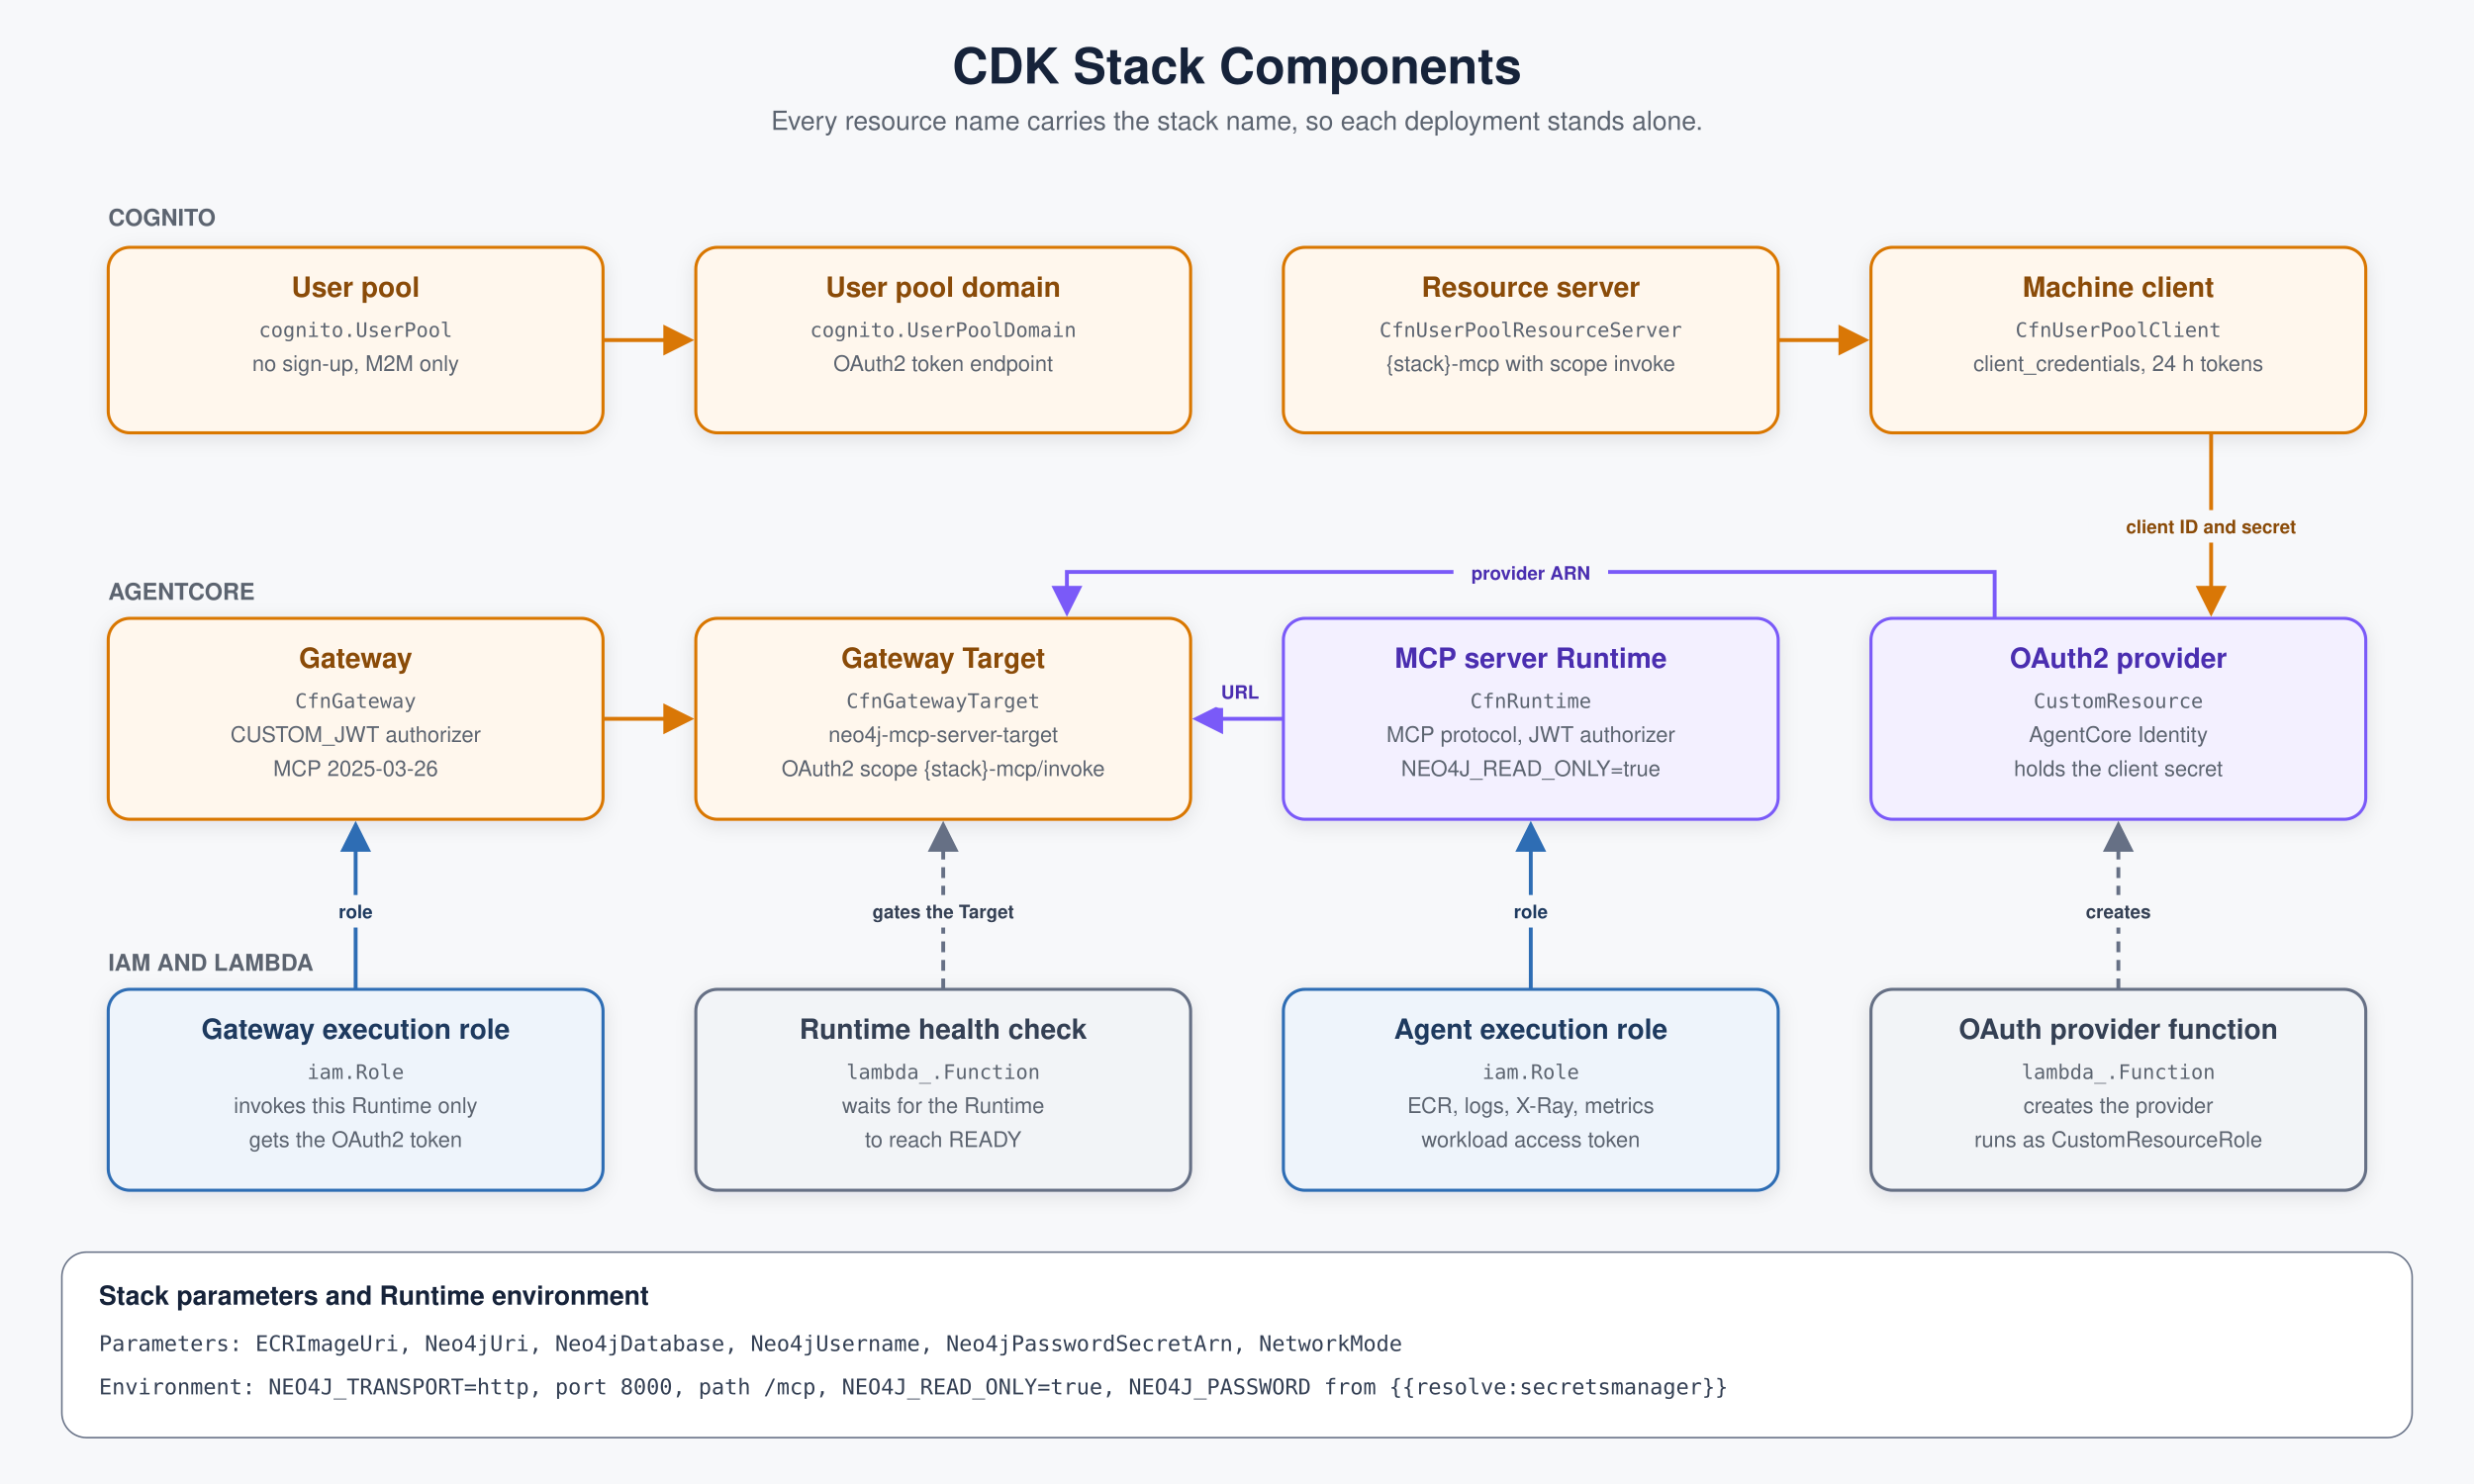
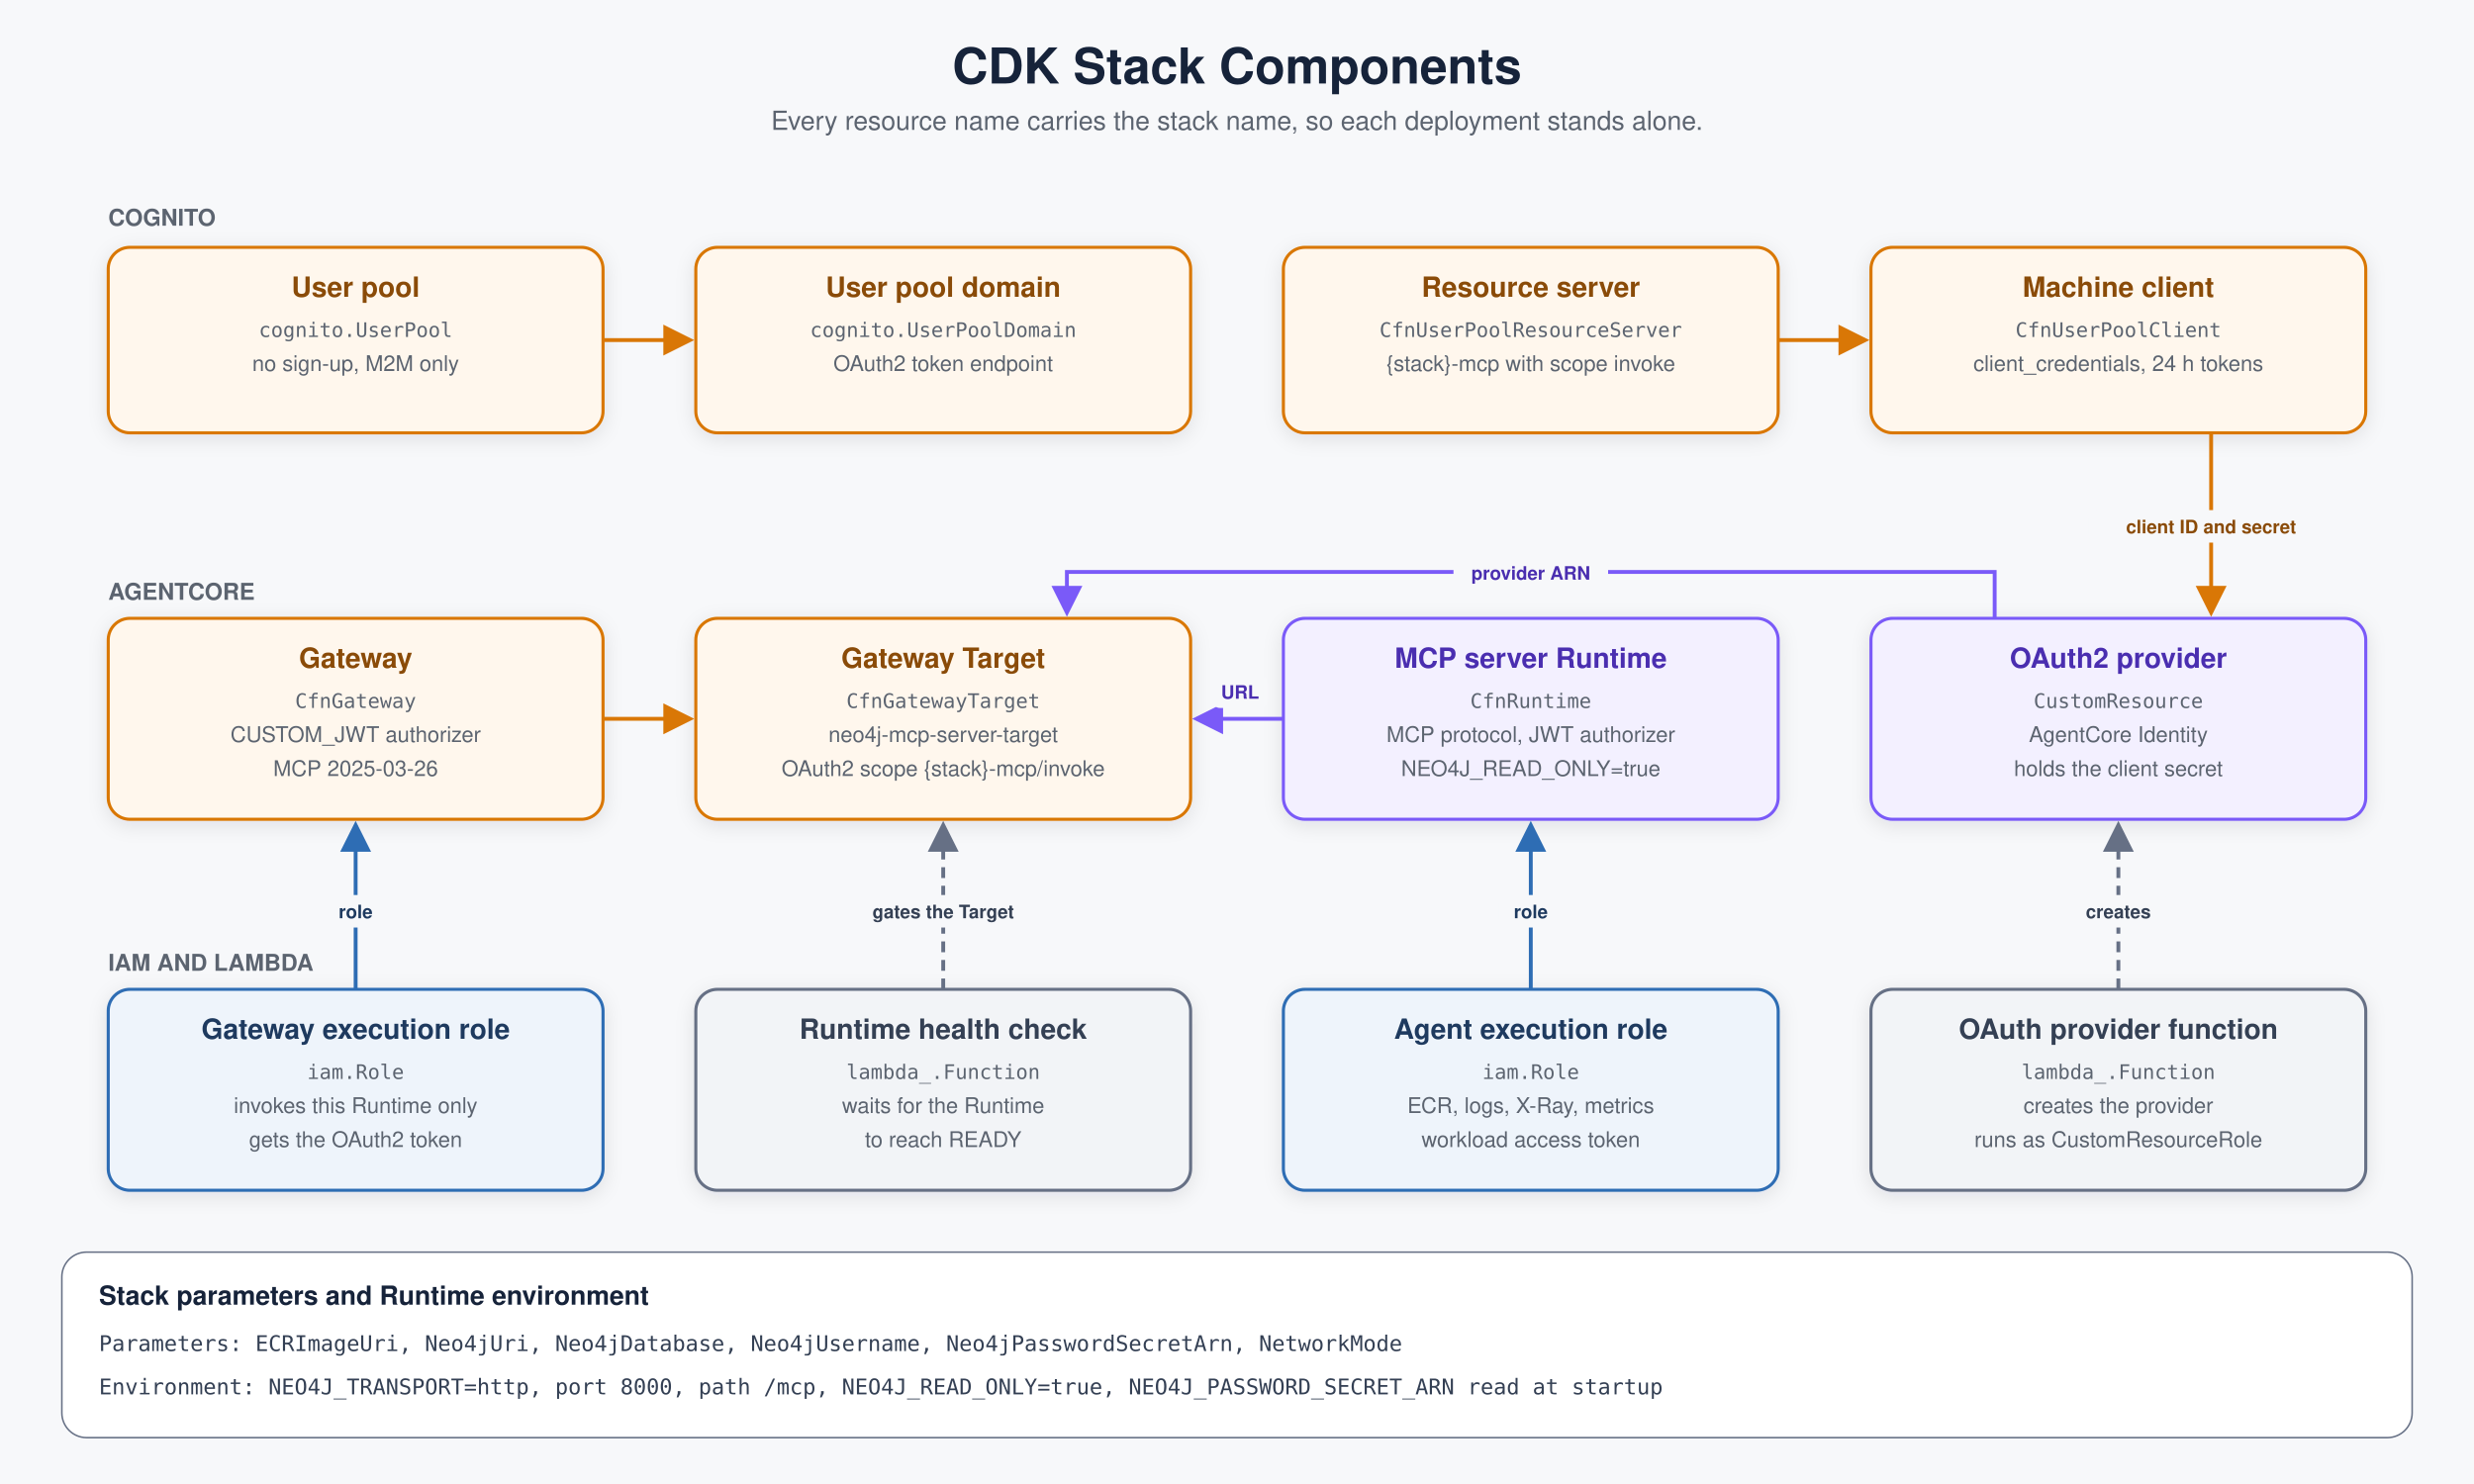
<svg xmlns="http://www.w3.org/2000/svg" width="1600" height="960" viewBox="0 0 1600 960" font-family="'Helvetica Neue', Helvetica, Arial, sans-serif">
  <defs>
    <filter id="shadow" x="-15%" y="-20%" width="130%" height="150%">
      <feDropShadow dx="0" dy="3" stdDeviation="6" flood-color="#101828" flood-opacity="0.10" />
    </filter>
    <marker id="a-blue" viewBox="0 0 10 10" refX="8.5" refY="5" markerWidth="8" markerHeight="8" orient="auto-start-reverse">
      <path d="M0,0 L10,5 L0,10 Z" fill="#2E6DB4" />
    </marker>
    <marker id="a-teal" viewBox="0 0 10 10" refX="8.5" refY="5" markerWidth="8" markerHeight="8" orient="auto-start-reverse">
      <path d="M0,0 L10,5 L0,10 Z" fill="#008C72" />
    </marker>
    <marker id="a-orange" viewBox="0 0 10 10" refX="8.5" refY="5" markerWidth="8" markerHeight="8" orient="auto-start-reverse">
      <path d="M0,0 L10,5 L0,10 Z" fill="#D97706" />
    </marker>
    <marker id="a-purple" viewBox="0 0 10 10" refX="8.5" refY="5" markerWidth="8" markerHeight="8" orient="auto-start-reverse">
      <path d="M0,0 L10,5 L0,10 Z" fill="#7A5AF8" />
    </marker>
    <marker id="a-pink" viewBox="0 0 10 10" refX="8.5" refY="5" markerWidth="8" markerHeight="8" orient="auto-start-reverse">
      <path d="M0,0 L10,5 L0,10 Z" fill="#C11574" />
    </marker>
    <marker id="a-slate" viewBox="0 0 10 10" refX="8.5" refY="5" markerWidth="8" markerHeight="8" orient="auto-start-reverse">
      <path d="M0,0 L10,5 L0,10 Z" fill="#667085" />
    </marker>
  </defs>
  <rect width="1600" height="960" fill="#F7F8FA" />
  <text x="800" y="54" text-anchor="middle" font-size="32" font-weight="700" fill="#16233A">CDK Stack Components</text>
  <text x="800" y="84" text-anchor="middle" font-size="17" fill="#5C6470">Every resource name carries the stack name, so each deployment stands alone.</text>
  <text x="70" y="146" font-size="15" font-weight="700" fill="#5C6470" text-anchor="start">COGNITO</text>
  <rect x="70" y="160" width="320" height="120" rx="14" fill="#FFF7ED" stroke="#D97706" stroke-width="2" filter="url(#shadow)" />
  <text x="230.0" y="192" font-size="18" font-weight="700" fill="#8A4B08" text-anchor="middle">User pool</text>
  <text x="230.0" y="218" font-size="13" font-weight="400" fill="#5C6470" text-anchor="middle" font-family="Menlo, Consolas, monospace">cognito.UserPool</text>
  <text x="230.0" y="240" font-size="14" font-weight="400" fill="#5C6470" text-anchor="middle">no sign-up, M2M only</text>
  <rect x="450" y="160" width="320" height="120" rx="14" fill="#FFF7ED" stroke="#D97706" stroke-width="2" filter="url(#shadow)" />
  <text x="610.0" y="192" font-size="18" font-weight="700" fill="#8A4B08" text-anchor="middle">User pool domain</text>
  <text x="610.0" y="218" font-size="13" font-weight="400" fill="#5C6470" text-anchor="middle" font-family="Menlo, Consolas, monospace">cognito.UserPoolDomain</text>
  <text x="610.0" y="240" font-size="14" font-weight="400" fill="#5C6470" text-anchor="middle">OAuth2 token endpoint</text>
  <rect x="830" y="160" width="320" height="120" rx="14" fill="#FFF7ED" stroke="#D97706" stroke-width="2" filter="url(#shadow)" />
  <text x="990.0" y="192" font-size="18" font-weight="700" fill="#8A4B08" text-anchor="middle">Resource server</text>
  <text x="990.0" y="218" font-size="13" font-weight="400" fill="#5C6470" text-anchor="middle" font-family="Menlo, Consolas, monospace">CfnUserPoolResourceServer</text>
  <text x="990.0" y="240" font-size="14" font-weight="400" fill="#5C6470" text-anchor="middle">{stack}-mcp with scope invoke</text>
  <rect x="1210" y="160" width="320" height="120" rx="14" fill="#FFF7ED" stroke="#D97706" stroke-width="2" filter="url(#shadow)" />
  <text x="1370.0" y="192" font-size="18" font-weight="700" fill="#8A4B08" text-anchor="middle">Machine client</text>
  <text x="1370.0" y="218" font-size="13" font-weight="400" fill="#5C6470" text-anchor="middle" font-family="Menlo, Consolas, monospace">CfnUserPoolClient</text>
  <text x="1370.0" y="240" font-size="14" font-weight="400" fill="#5C6470" text-anchor="middle">client_credentials, 24 h tokens</text>
  <path d="M390,220 H446" fill="none" stroke="#D97706" stroke-width="2.5" marker-end="url(#a-orange)" />
  <path d="M1150,220 H1206" fill="none" stroke="#D97706" stroke-width="2.5" marker-end="url(#a-orange)" />
  <text x="70" y="388" font-size="15" font-weight="700" fill="#5C6470" text-anchor="start">AGENTCORE</text>
  <rect x="70" y="400" width="320" height="130" rx="14" fill="#FFF7ED" stroke="#D97706" stroke-width="2" filter="url(#shadow)" />
  <text x="230.0" y="432" font-size="18" font-weight="700" fill="#8A4B08" text-anchor="middle">Gateway</text>
  <text x="230.0" y="458" font-size="13" font-weight="400" fill="#5C6470" text-anchor="middle" font-family="Menlo, Consolas, monospace">CfnGateway</text>
  <text x="230.0" y="480" font-size="14" font-weight="400" fill="#5C6470" text-anchor="middle">CUSTOM_JWT authorizer</text>
  <text x="230.0" y="502" font-size="14" font-weight="400" fill="#5C6470" text-anchor="middle">MCP 2025-03-26</text>
  <rect x="450" y="400" width="320" height="130" rx="14" fill="#FFF7ED" stroke="#D97706" stroke-width="2" filter="url(#shadow)" />
  <text x="610.0" y="432" font-size="18" font-weight="700" fill="#8A4B08" text-anchor="middle">Gateway Target</text>
  <text x="610.0" y="458" font-size="13" font-weight="400" fill="#5C6470" text-anchor="middle" font-family="Menlo, Consolas, monospace">CfnGatewayTarget</text>
  <text x="610.0" y="480" font-size="14" font-weight="400" fill="#5C6470" text-anchor="middle">neo4j-mcp-server-target</text>
  <text x="610.0" y="502" font-size="14" font-weight="400" fill="#5C6470" text-anchor="middle">OAuth2 scope {stack}-mcp/invoke</text>
  <rect x="830" y="400" width="320" height="130" rx="14" fill="#F3F0FF" stroke="#7A5AF8" stroke-width="2" filter="url(#shadow)" />
  <text x="990.0" y="432" font-size="18" font-weight="700" fill="#4A2EB0" text-anchor="middle">MCP server Runtime</text>
  <text x="990.0" y="458" font-size="13" font-weight="400" fill="#5C6470" text-anchor="middle" font-family="Menlo, Consolas, monospace">CfnRuntime</text>
  <text x="990.0" y="480" font-size="14" font-weight="400" fill="#5C6470" text-anchor="middle">MCP protocol, JWT authorizer</text>
  <text x="990.0" y="502" font-size="14" font-weight="400" fill="#5C6470" text-anchor="middle">NEO4J_READ_ONLY=true</text>
  <rect x="1210" y="400" width="320" height="130" rx="14" fill="#F3F0FF" stroke="#7A5AF8" stroke-width="2" filter="url(#shadow)" />
  <text x="1370.0" y="432" font-size="18" font-weight="700" fill="#4A2EB0" text-anchor="middle">OAuth2 provider</text>
  <text x="1370.0" y="458" font-size="13" font-weight="400" fill="#5C6470" text-anchor="middle" font-family="Menlo, Consolas, monospace">CustomResource</text>
  <text x="1370.0" y="480" font-size="14" font-weight="400" fill="#5C6470" text-anchor="middle">AgentCore Identity</text>
  <text x="1370.0" y="502" font-size="14" font-weight="400" fill="#5C6470" text-anchor="middle">holds the client secret</text>
  <path d="M390,465 H446" fill="none" stroke="#D97706" stroke-width="2.5" marker-end="url(#a-orange)" />
  <path d="M830,465 H774" fill="none" stroke="#7A5AF8" stroke-width="2.5" marker-end="url(#a-purple)" />
  <rect x="784" y="437" width="36" height="21" rx="5" fill="#F7F8FA" />
  <text x="802" y="452" font-size="12" font-weight="600" fill="#4A2EB0" text-anchor="middle">URL</text>
  <path d="M1290,400 V370 H690 V396" fill="none" stroke="#7A5AF8" stroke-width="2.5" marker-end="url(#a-purple)" />
  <rect x="940" y="360" width="100" height="21" rx="5" fill="#F7F8FA" />
  <text x="990" y="375" font-size="12" font-weight="600" fill="#4A2EB0" text-anchor="middle">provider ARN</text>
  <path d="M1430,280 V396" fill="none" stroke="#D97706" stroke-width="2.5" marker-end="url(#a-orange)" />
  <rect x="1351" y="330" width="158" height="21" rx="5" fill="#F7F8FA" />
  <text x="1430" y="345" font-size="12" font-weight="600" fill="#8A4B08" text-anchor="middle">client ID and secret</text>
  <text x="70" y="628" font-size="15" font-weight="700" fill="#5C6470" text-anchor="start">IAM AND LAMBDA</text>
  <rect x="70" y="640" width="320" height="130" rx="14" fill="#EEF4FB" stroke="#2E6DB4" stroke-width="2" filter="url(#shadow)" />
  <text x="230.0" y="672" font-size="18" font-weight="700" fill="#1E3A5F" text-anchor="middle">Gateway execution role</text>
  <text x="230.0" y="698" font-size="13" font-weight="400" fill="#5C6470" text-anchor="middle" font-family="Menlo, Consolas, monospace">iam.Role</text>
  <text x="230.0" y="720" font-size="14" font-weight="400" fill="#5C6470" text-anchor="middle">invokes this Runtime only</text>
  <text x="230.0" y="742" font-size="14" font-weight="400" fill="#5C6470" text-anchor="middle">gets the OAuth2 token</text>
  <rect x="450" y="640" width="320" height="130" rx="14" fill="#F2F4F7" stroke="#667085" stroke-width="2" filter="url(#shadow)" />
  <text x="610.0" y="672" font-size="18" font-weight="700" fill="#344054" text-anchor="middle">Runtime health check</text>
  <text x="610.0" y="698" font-size="13" font-weight="400" fill="#5C6470" text-anchor="middle" font-family="Menlo, Consolas, monospace">lambda_.Function</text>
  <text x="610.0" y="720" font-size="14" font-weight="400" fill="#5C6470" text-anchor="middle">waits for the Runtime</text>
  <text x="610.0" y="742" font-size="14" font-weight="400" fill="#5C6470" text-anchor="middle">to reach READY</text>
  <rect x="830" y="640" width="320" height="130" rx="14" fill="#EEF4FB" stroke="#2E6DB4" stroke-width="2" filter="url(#shadow)" />
  <text x="990.0" y="672" font-size="18" font-weight="700" fill="#1E3A5F" text-anchor="middle">Agent execution role</text>
  <text x="990.0" y="698" font-size="13" font-weight="400" fill="#5C6470" text-anchor="middle" font-family="Menlo, Consolas, monospace">iam.Role</text>
  <text x="990.0" y="720" font-size="14" font-weight="400" fill="#5C6470" text-anchor="middle">ECR, logs, X-Ray, metrics</text>
  <text x="990.0" y="742" font-size="14" font-weight="400" fill="#5C6470" text-anchor="middle">workload access token</text>
  <rect x="1210" y="640" width="320" height="130" rx="14" fill="#F2F4F7" stroke="#667085" stroke-width="2" filter="url(#shadow)" />
  <text x="1370.0" y="672" font-size="18" font-weight="700" fill="#344054" text-anchor="middle">OAuth provider function</text>
  <text x="1370.0" y="698" font-size="13" font-weight="400" fill="#5C6470" text-anchor="middle" font-family="Menlo, Consolas, monospace">lambda_.Function</text>
  <text x="1370.0" y="720" font-size="14" font-weight="400" fill="#5C6470" text-anchor="middle">creates the provider</text>
  <text x="1370.0" y="742" font-size="14" font-weight="400" fill="#5C6470" text-anchor="middle">runs as CustomResourceRole</text>
  <path d="M230,640 V534" fill="none" stroke="#2E6DB4" stroke-width="2.5" marker-end="url(#a-blue)" />
  <rect x="209" y="579" width="43" height="21" rx="5" fill="#F7F8FA" />
  <text x="230" y="594" font-size="12" font-weight="600" fill="#1E3A5F" text-anchor="middle">role</text>
  <path d="M610,640 V534" fill="none" stroke="#667085" stroke-width="2.5" stroke-dasharray="7 5" marker-end="url(#a-slate)" />
  <rect x="545" y="579" width="129" height="21" rx="5" fill="#F7F8FA" />
  <text x="610" y="594" font-size="12" font-weight="600" fill="#344054" text-anchor="middle">gates the Target</text>
  <path d="M990,640 V534" fill="none" stroke="#2E6DB4" stroke-width="2.5" marker-end="url(#a-blue)" />
  <rect x="969" y="579" width="43" height="21" rx="5" fill="#F7F8FA" />
  <text x="990" y="594" font-size="12" font-weight="600" fill="#1E3A5F" text-anchor="middle">role</text>
  <path d="M1370,640 V534" fill="none" stroke="#667085" stroke-width="2.5" stroke-dasharray="7 5" marker-end="url(#a-slate)" />
  <rect x="1338" y="579" width="64" height="21" rx="5" fill="#F7F8FA" />
  <text x="1370" y="594" font-size="12" font-weight="600" fill="#344054" text-anchor="middle">creates</text>
  <rect x="40" y="810" width="1520" height="120" rx="16" fill="#FFFFFF" stroke="#667085" stroke-width="1" />
  <text x="64" y="844" font-size="17" font-weight="700" fill="#16233A" text-anchor="start">Stack parameters and Runtime environment</text>
  <text x="64" y="874" font-size="14" font-weight="400" fill="#344054" text-anchor="start" font-family="Menlo, Consolas, monospace">Parameters: ECRImageUri, Neo4jUri, Neo4jDatabase, Neo4jUsername, Neo4jPasswordSecretArn, NetworkMode</text>
-   <text x="64" y="902" font-size="14" font-weight="400" fill="#344054" text-anchor="start" font-family="Menlo, Consolas, monospace">Environment: NEO4J_TRANSPORT=http, port 8000, path /mcp, NEO4J_READ_ONLY=true, NEO4J_PASSWORD from {{resolve:secretsmanager}}</text>
+   <text x="64" y="902" font-size="14" font-weight="400" fill="#344054" text-anchor="start" font-family="Menlo, Consolas, monospace">Environment: NEO4J_TRANSPORT=http, port 8000, path /mcp, NEO4J_READ_ONLY=true, NEO4J_PASSWORD_SECRET_ARN read at startup</text>
</svg>
